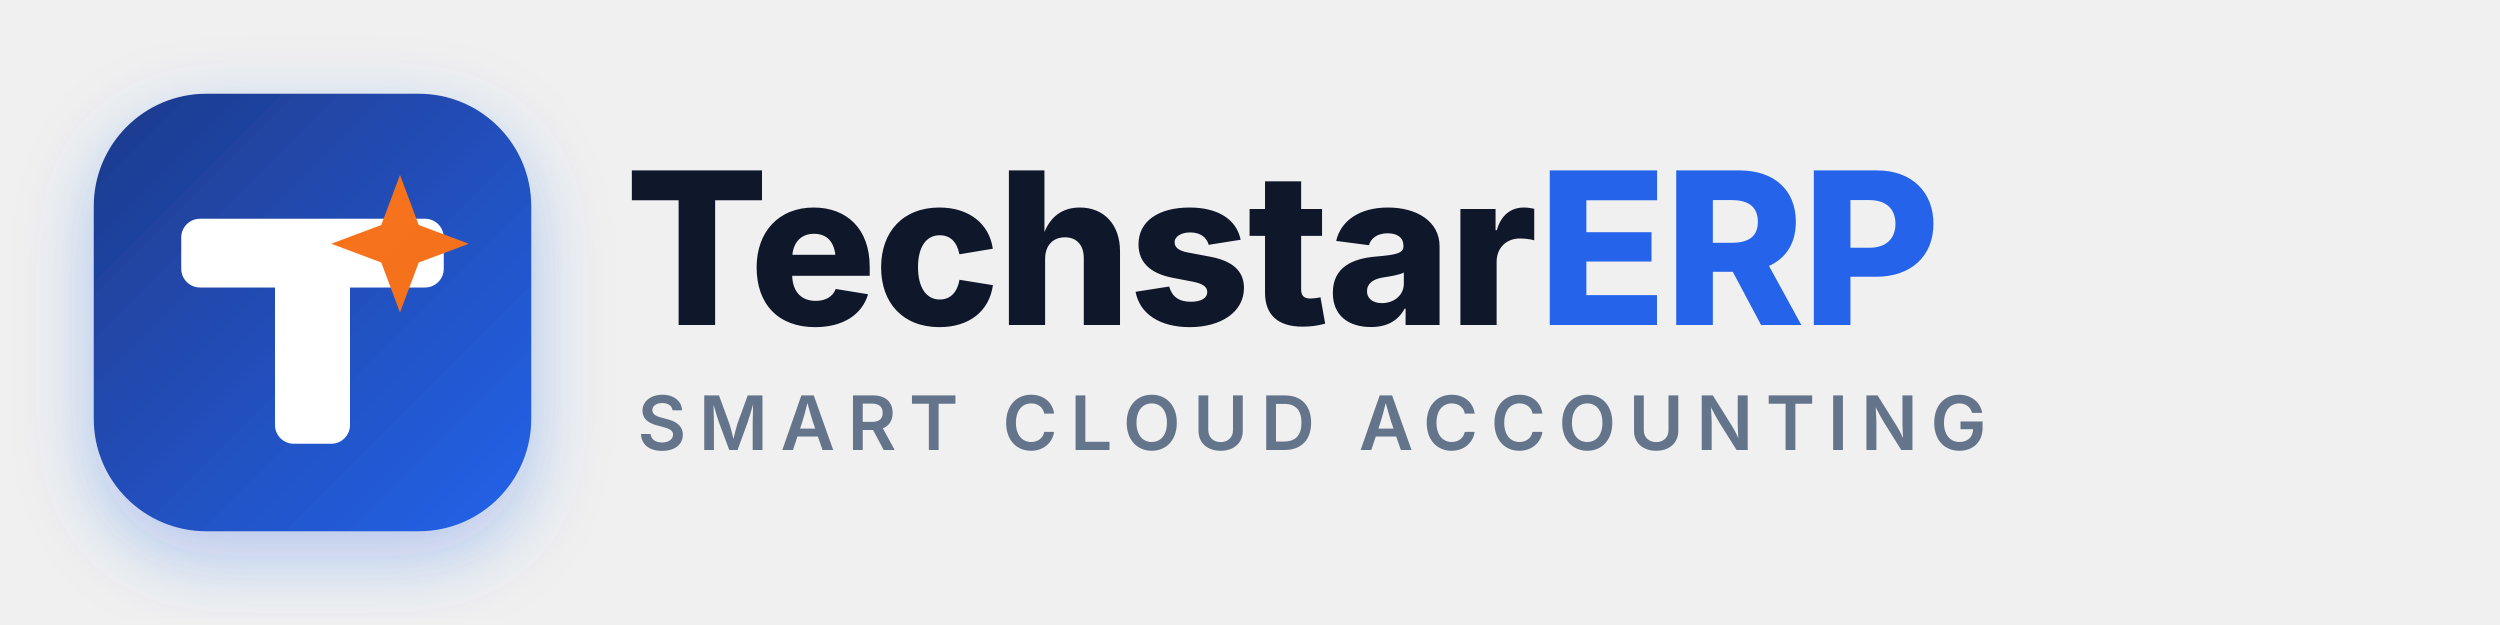
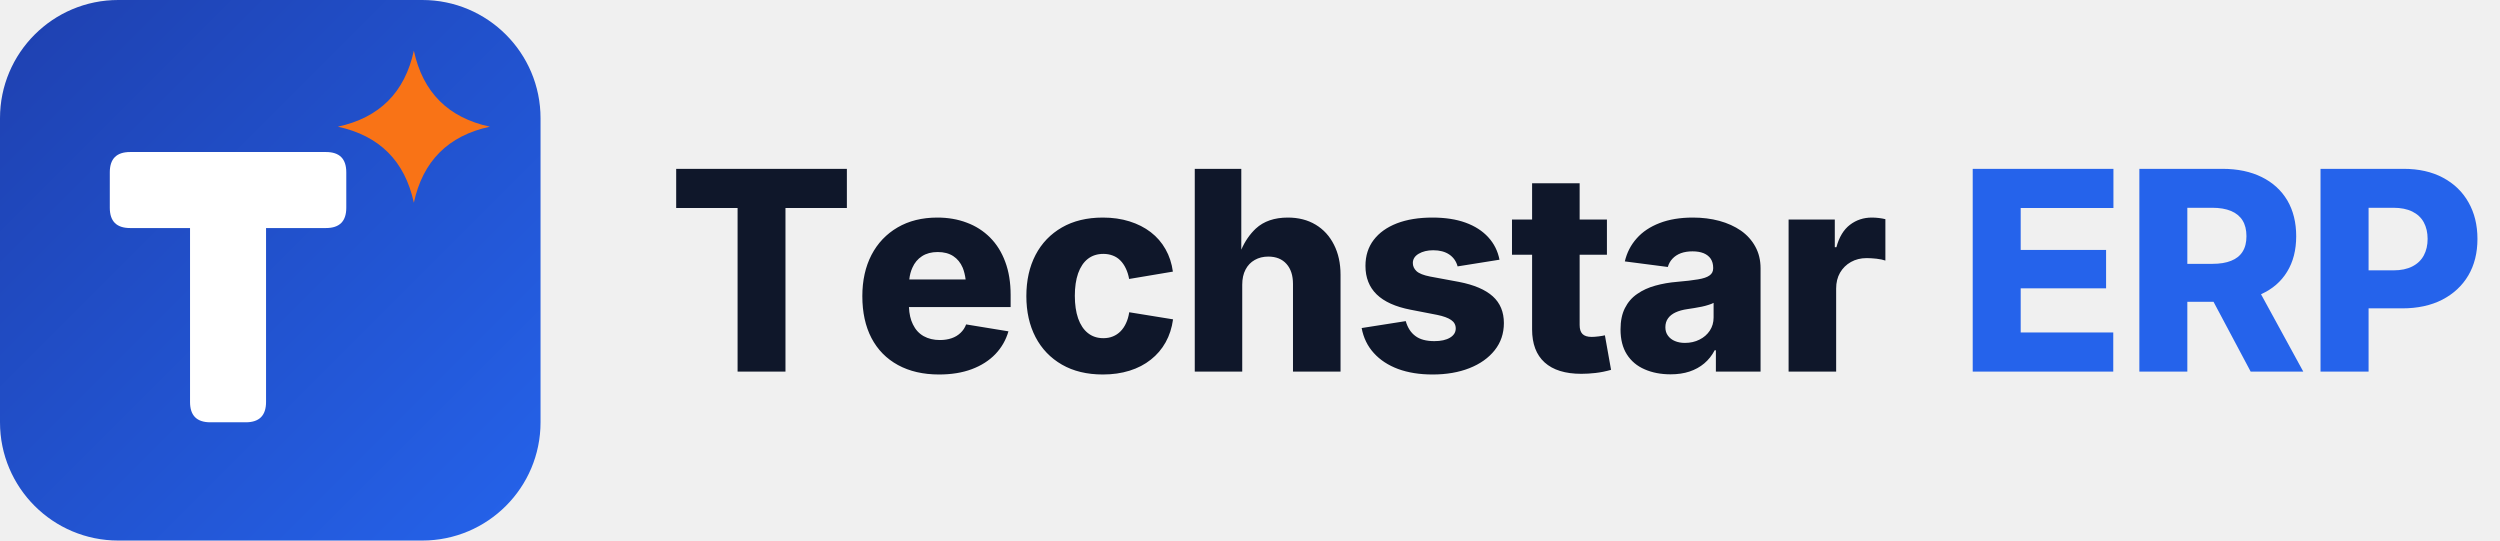
- <svg xmlns="http://www.w3.org/2000/svg" viewBox="0 0 400 100" width="400" height="100">
+ <svg xmlns="http://www.w3.org/2000/svg" viewBox="0 0 296 64" width="296" height="64" role="img" aria-label="Techstar ERP">
  <defs>
-     <linearGradient id="techstar-blue" x1="0%" y1="0%" x2="100%" y2="100%">
-       <stop offset="0%" stop-color="#1E3A8A" />
-       <stop offset="100%" stop-color="#2563EB" />
+     <linearGradient id="ts-logo-bg" x1="0" y1="0" x2="64" y2="64" gradientUnits="userSpaceOnUse">
+       <stop offset="0" stop-color="#1E40AF" />
+       <stop offset="1" stop-color="#2563EB" />
    </linearGradient>
-     <linearGradient id="techstar-orange" x1="0%" y1="0%" x2="100%" y2="100%">
-       <stop offset="0%" stop-color="#F97316" />
-       <stop offset="100%" stop-color="#F37021" />
-     </linearGradient>
-     <filter id="glow" x="-20%" y="-20%" width="140%" height="140%">
-       <feDropShadow dx="0" dy="4" stdDeviation="6" flood-color="#2563EB" flood-opacity="0.3" />
-     </filter>
  </defs>
-   <g transform="translate(10, 10)" filter="url(#glow)">
-     <rect x="5" y="5" width="70" height="70" rx="18" fill="url(#techstar-blue)" />
-     <path d="M 22 25 L 58 25 A 3 3 0 0 1 61 28 L 61 33 A 3 3 0 0 1 58 36 L 46 36 L 46 58 A 3 3 0 0 1 43 61 L 37 61 A 3 3 0 0 1 34 58 L 34 36 L 22 36 A 3 3 0 0 1 19 33 L 19 28 A 3 3 0 0 1 22 25 Z" fill="#FFFFFF" />
-     <path d="M 54 18 L 57 26 L 65 29 L 57 32 L 54 40 L 51 32 L 43 29 L 51 26 Z" fill="url(#techstar-orange)" />
-   </g>
-   <text x="100" y="52" font-family="'Inter', sans-serif" font-weight="800" font-size="34" fill="#0F172A" letter-spacing="-0.5">Techstar<tspan fill="#2563EB">ERP</tspan>
-   </text>
-   <text x="102" y="72" font-family="'Inter', sans-serif" font-weight="600" font-size="12" fill="#64748B" letter-spacing="2">SMART CLOUD ACCOUNTING</text>
+   <rect width="64" height="64" rx="14" fill="url(#ts-logo-bg)" />
+   <path d="M15.4 18H38.6Q41 18 41 20.4V24.6Q41 27 38.6 27H31.5V47.6Q31.5 50 29.1 50H24.9Q22.5 50 22.5 47.6V27H15.4Q13 27 13 24.6V20.4Q13 18 15.4 18Z" fill="#FFFFFF" />
+   <path d="M49 6Q50.6 13.4 58 15Q50.6 16.6 49 24Q47.4 16.6 40 15Q47.4 13.4 49 6Z" fill="#F97316" />
+   <path d="M87.33 24.63L80.06 24.63L80.06 19.99L100.27 19.99L100.27 24.63L93.00 24.63L93.00 44L87.33 44L87.33 24.63ZM111.19 44.34L111.19 44.34Q108.37 44.34 106.32 43.22Q104.27 42.10 103.18 40.02Q102.10 37.94 102.10 35.06L102.10 35.06Q102.10 32.29 103.18 30.19Q104.27 28.10 106.27 26.93Q108.27 25.76 110.98 25.76L110.98 25.76Q112.88 25.76 114.46 26.36Q116.05 26.95 117.22 28.12Q118.39 29.29 119.02 31.00Q119.66 32.70 119.66 34.94L119.66 34.94L119.66 36.36L107.62 36.36Q107.67 37.57 108.09 38.41L108.09 38.41Q108.54 39.34 109.36 39.80Q110.19 40.26 111.28 40.26L111.28 40.26Q112.04 40.26 112.66 40.05Q113.28 39.84 113.72 39.42Q114.17 39.00 114.39 38.41L114.39 38.41L119.40 39.23Q118.95 40.78 117.85 41.93Q116.74 43.08 115.06 43.71Q113.38 44.34 111.19 44.34ZM107.66 33.09L107.66 33.09L114.33 33.09Q114.23 32.32 113.99 31.71L113.99 31.71Q113.60 30.80 112.86 30.32Q112.12 29.84 111.02 29.84Q109.93 29.84 109.17 30.33Q108.41 30.82 108.03 31.69L108.03 31.69Q107.74 32.32 107.66 33.09ZM130.58 44.34L130.58 44.34Q127.76 44.34 125.73 43.17Q123.70 42.00 122.61 39.92Q121.52 37.83 121.52 35.06L121.52 35.06Q121.52 32.27 122.61 30.18Q123.70 28.10 125.73 26.93Q127.76 25.76 130.58 25.76L130.58 25.76Q132.30 25.76 133.73 26.21Q135.17 26.66 136.25 27.49Q137.33 28.32 138.00 29.51Q138.67 30.69 138.87 32.16L138.87 32.16L133.69 33.03Q133.56 32.32 133.29 31.77Q133.03 31.22 132.65 30.84Q132.27 30.45 131.76 30.26Q131.25 30.06 130.64 30.06L130.64 30.06Q129.56 30.06 128.80 30.65Q128.05 31.24 127.65 32.36Q127.26 33.48 127.26 35.02L127.26 35.02Q127.26 36.57 127.65 37.70Q128.05 38.83 128.80 39.43Q129.56 40.04 130.64 40.04L130.64 40.04Q131.27 40.04 131.77 39.83Q132.27 39.63 132.66 39.24Q133.06 38.84 133.32 38.27Q133.59 37.70 133.70 36.97L133.70 36.97L138.89 37.81Q138.68 39.33 138.01 40.53Q137.34 41.73 136.26 42.58Q135.18 43.44 133.74 43.89Q132.30 44.34 130.58 44.34ZM147.08 33.72L147.08 33.72L147.08 44L141.46 44L141.46 19.99L146.97 19.99L146.97 29.56Q147.61 28.08 148.69 27.06L148.69 27.06Q150.10 25.76 152.48 25.76L152.48 25.76Q154.37 25.76 155.77 26.60Q157.17 27.44 157.94 28.97Q158.72 30.50 158.72 32.53L158.72 32.53L158.72 44L153.09 44L153.09 33.62Q153.09 32.11 152.32 31.25Q151.55 30.38 150.16 30.38L150.16 30.38Q149.26 30.38 148.56 30.78Q147.86 31.17 147.47 31.92Q147.08 32.66 147.08 33.72ZM169.62 44.34L169.62 44.34Q167.31 44.34 165.54 43.69Q163.77 43.03 162.66 41.80Q161.54 40.57 161.22 38.84L161.22 38.84L166.44 38.02Q166.78 39.20 167.59 39.79Q168.39 40.39 169.83 40.39L169.83 40.39Q171.00 40.39 171.68 39.98Q172.36 39.57 172.36 38.89L172.36 38.89Q172.36 38.26 171.82 37.89Q171.28 37.51 170.15 37.28L170.15 37.28L167.01 36.67Q164.33 36.15 163.00 34.86Q161.67 33.56 161.67 31.48L161.67 31.48Q161.67 29.68 162.65 28.40Q163.62 27.13 165.40 26.44Q167.18 25.76 169.60 25.76L169.60 25.76Q171.86 25.76 173.52 26.36Q175.19 26.97 176.21 28.09Q177.24 29.21 177.54 30.75L177.54 30.75L172.58 31.54Q172.34 30.64 171.59 30.13Q170.84 29.63 169.70 29.63L169.70 29.63Q168.68 29.63 167.98 30.04Q167.28 30.45 167.28 31.14L167.28 31.14Q167.28 31.69 167.71 32.10Q168.15 32.51 169.31 32.74L169.31 32.74L172.76 33.38Q175.43 33.90 176.75 35.09Q178.06 36.28 178.06 38.25L178.06 38.25Q178.06 40.10 176.97 41.47Q175.88 42.84 173.98 43.59Q172.08 44.34 169.62 44.34ZM187.03 25.99L190.26 25.99L190.26 30.16L187.03 30.16L187.03 38.49Q187.03 39.20 187.36 39.54Q187.70 39.89 188.46 39.89L188.46 39.89Q188.75 39.89 189.27 39.83Q189.80 39.76 190.02 39.70L190.02 39.70L190.75 43.79Q189.80 44.06 188.91 44.16Q188.02 44.26 187.23 44.26L187.23 44.26Q184.37 44.26 182.88 42.91Q181.40 41.57 181.40 38.99L181.40 38.99L181.40 30.16L179.02 30.16L179.02 25.99L181.40 25.99L181.40 21.70L187.03 21.70L187.03 25.99ZM197.80 44.32L197.80 44.32Q196.07 44.32 194.73 43.73Q193.38 43.15 192.62 41.96Q191.87 40.78 191.87 39.00L191.87 39.00Q191.87 37.51 192.39 36.48Q192.91 35.44 193.85 34.80Q194.78 34.15 195.99 33.82Q197.20 33.48 198.57 33.37L198.57 33.37Q200.10 33.24 201.03 33.08Q201.97 32.93 202.40 32.62Q202.84 32.32 202.84 31.77L202.84 31.77L202.84 31.71Q202.84 31.08 202.55 30.64Q202.26 30.21 201.71 29.98Q201.16 29.76 200.39 29.76L200.39 29.76Q199.62 29.76 199.01 29.98Q198.41 30.21 198.02 30.63Q197.63 31.04 197.47 31.61L197.47 31.61L192.38 30.95Q192.74 29.40 193.78 28.23Q194.81 27.06 196.50 26.41Q198.18 25.76 200.44 25.76L200.44 25.76Q202.11 25.76 203.57 26.15Q205.03 26.55 206.13 27.31Q207.22 28.08 207.83 29.20Q208.45 30.32 208.45 31.77L208.45 31.77L208.45 44L203.16 44L203.16 41.47L203.02 41.47Q202.53 42.40 201.78 43.03Q201.03 43.66 200.04 43.99Q199.05 44.32 197.80 44.32ZM199.50 40.60L199.50 40.60Q200.45 40.60 201.22 40.21Q201.99 39.83 202.44 39.15Q202.89 38.47 202.89 37.59L202.89 37.59L202.89 35.86Q202.65 35.99 202.28 36.10Q201.92 36.22 201.49 36.31Q201.05 36.39 200.62 36.47Q200.18 36.54 199.78 36.60L199.78 36.60Q198.96 36.72 198.38 36.99Q197.80 37.26 197.49 37.70Q197.18 38.13 197.18 38.75L197.18 38.75Q197.18 39.34 197.49 39.75Q197.80 40.17 198.31 40.38Q198.83 40.60 199.50 40.60ZM217.40 44L211.77 44L211.77 25.99L217.24 25.99L217.24 29.27L217.43 29.27Q217.91 27.48 219.03 26.62Q220.15 25.76 221.63 25.76L221.63 25.76Q222.02 25.76 222.45 25.81Q222.87 25.86 223.23 25.95L223.23 25.95L223.23 30.85Q222.83 30.71 222.17 30.63Q221.52 30.56 221.01 30.56L221.01 30.56Q219.97 30.56 219.15 31.02Q218.33 31.48 217.86 32.29Q217.40 33.09 217.40 34.17L217.40 34.17L217.40 44Z" fill="#0F172A" />
+   <path d="M250.21 44L233.57 44L233.57 19.99L250.23 19.99L250.23 24.63L239.25 24.63L239.25 29.59L249.36 29.59L249.36 34.14L239.25 34.14L239.25 39.36L250.21 39.36L250.21 44ZM258.98 44L253.30 44L253.30 19.99L263.13 19.99Q265.83 19.99 267.80 20.97Q269.76 21.94 270.82 23.73Q271.87 25.52 271.87 27.97L271.87 27.97Q271.87 30.43 270.79 32.18Q269.72 33.93 267.72 34.83L267.72 34.83Q267.72 34.83 267.70 34.83L267.70 34.83L272.71 44L266.48 44L262.08 35.73L258.98 35.73L258.98 44ZM258.98 24.60L258.98 31.24L261.93 31.24Q263.27 31.24 264.16 30.88Q265.06 30.53 265.52 29.80Q265.98 29.08 265.98 27.97L265.98 27.97Q265.98 26.84 265.52 26.10Q265.06 25.36 264.16 24.98Q263.25 24.60 261.92 24.60L261.92 24.60L258.98 24.60ZM280.44 44L274.75 44L274.75 19.99L284.58 19.99Q287.29 19.99 289.25 21.04Q291.22 22.09 292.27 23.96Q293.33 25.82 293.33 28.29L293.33 28.29Q293.33 30.77 292.25 32.61Q291.17 34.44 289.17 35.48Q287.17 36.51 284.42 36.51L284.42 36.51L280.44 36.51L280.44 44ZM280.44 24.60L280.44 32.01L283.39 32.01Q284.72 32.01 285.63 31.54Q286.53 31.08 286.98 30.24Q287.43 29.40 287.43 28.29L287.43 28.29Q287.43 27.16 286.98 26.33Q286.53 25.50 285.62 25.05Q284.71 24.60 283.37 24.60L283.37 24.60L280.44 24.60Z" fill="#2563EB" />
</svg>
